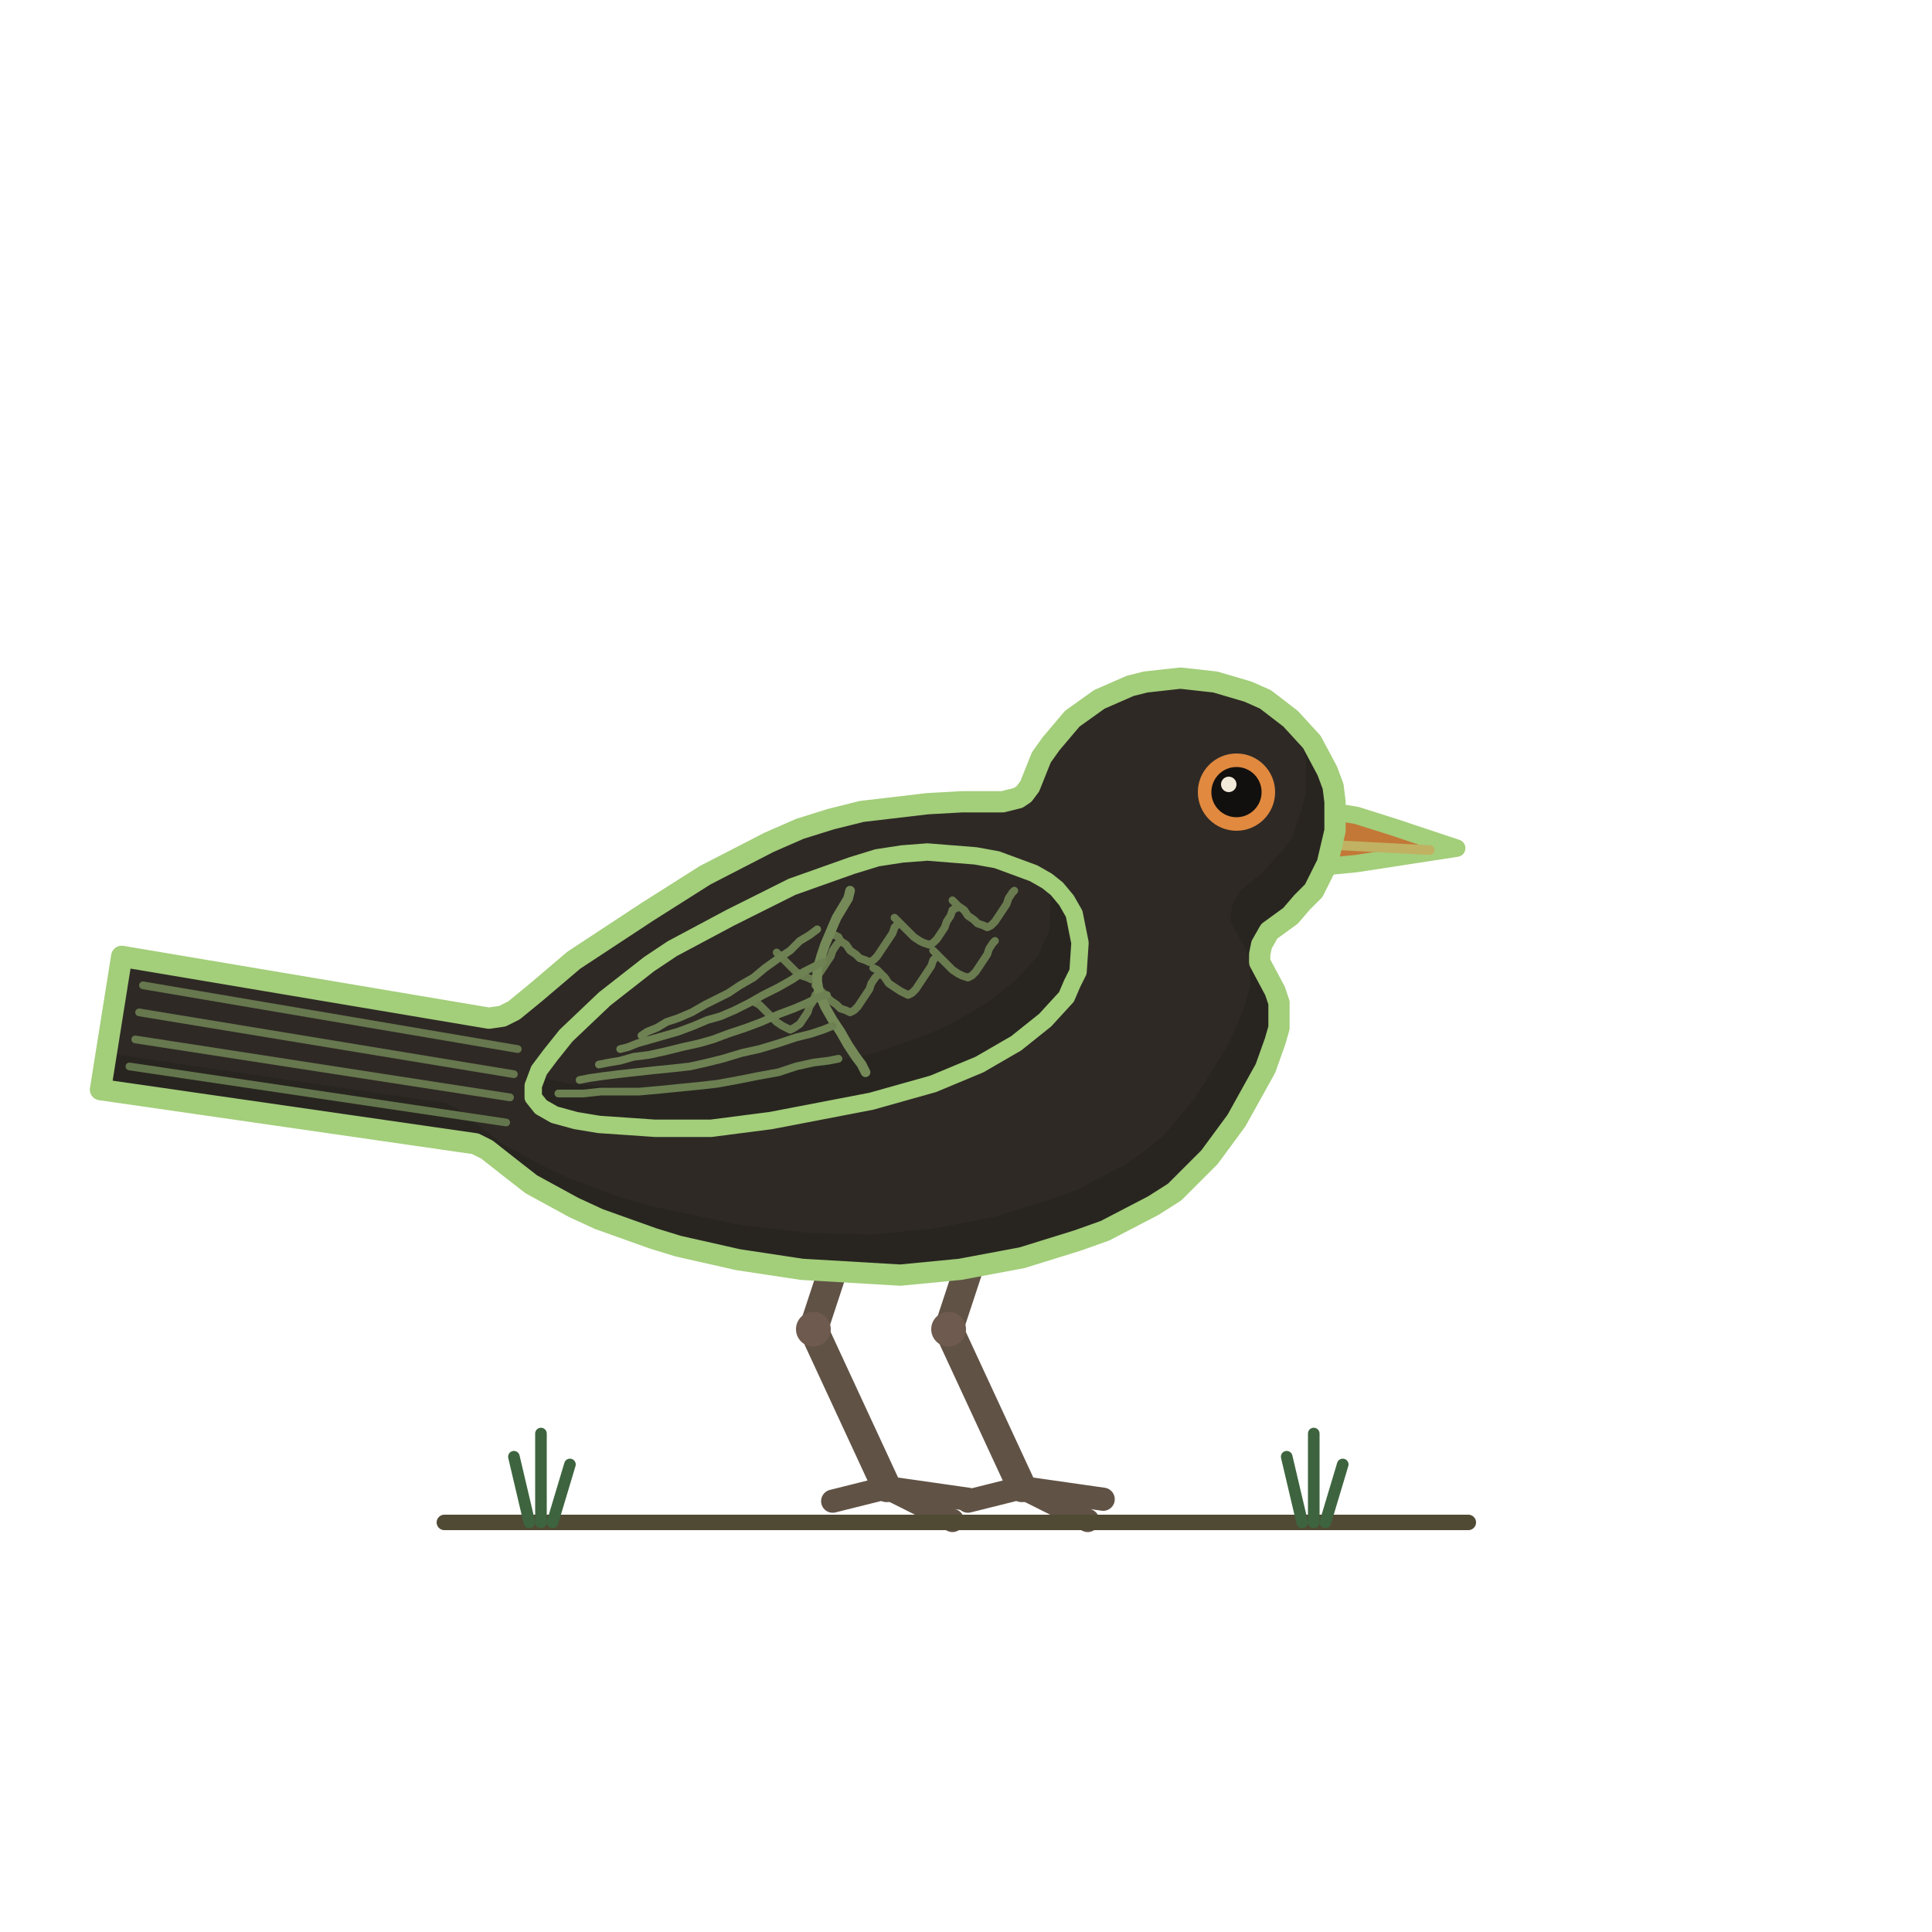
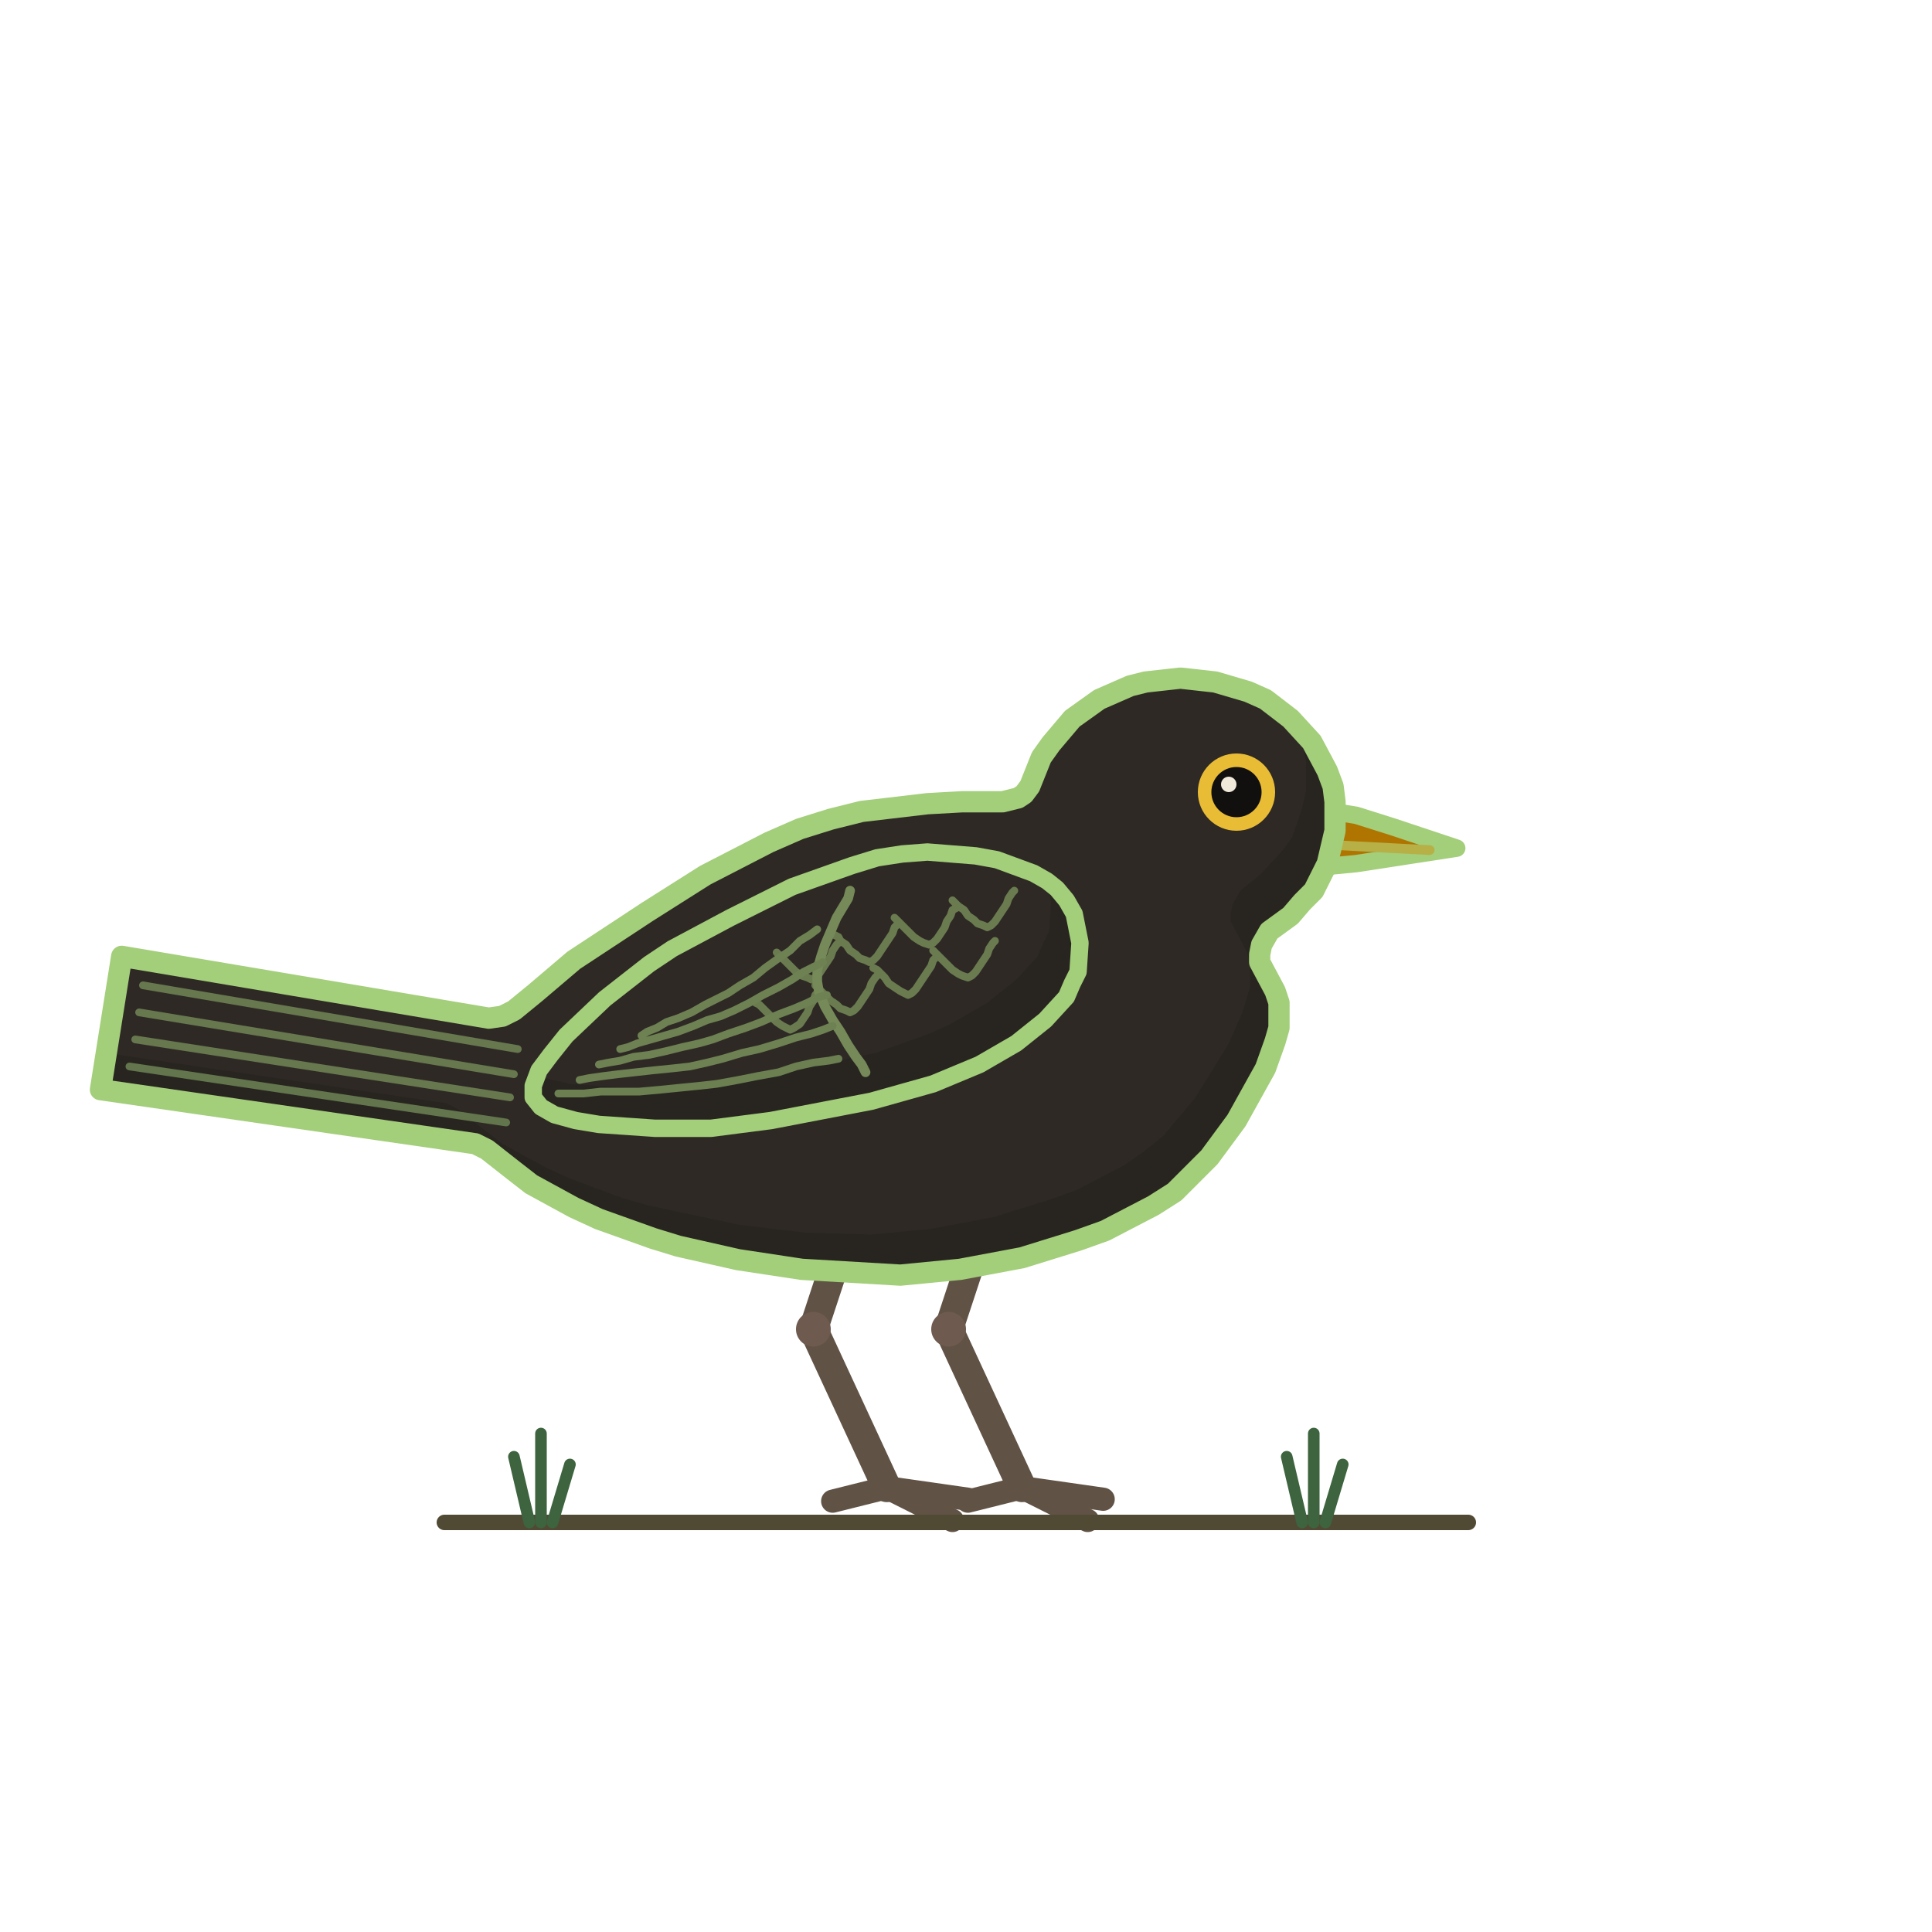
<svg xmlns="http://www.w3.org/2000/svg" width="100" height="100" viewBox="0 0 100 100">
  <g stroke-linecap="round" stroke-linejoin="round">
    <path d="M45,60 L42.1,68.8 L45.9,77" fill="none" stroke="#605245" stroke-width="1.5" />
    <circle cx="42.1" cy="68.8" r="0.9" fill="#6E5A4E" />
    <path d="M45.9,77 L50.1,77.6" fill="none" stroke="#605245" stroke-width="1.2" />
    <path d="M45.9,77 L49.3,78.7" fill="none" stroke="#605245" stroke-width="1.2" />
    <path d="M45.9,77 L43.1,77.7" fill="none" stroke="#605245" stroke-width="1.2" />
    <path d="M52,60 L49.1,68.8 L52.9,77" fill="none" stroke="#605245" stroke-width="1.5" />
    <circle cx="49.1" cy="68.8" r="0.9" fill="#6E5A4E" />
    <path d="M52.9,77 L57.1,77.6" fill="none" stroke="#605245" stroke-width="1.2" />
    <path d="M52.9,77 L56.3,78.7" fill="none" stroke="#605245" stroke-width="1.2" />
    <path d="M52.9,77 L50.1,77.7" fill="none" stroke="#605245" stroke-width="1.2" />
-     <path d="M65,41.5 L68.3,41.9 L70.2,42.2 L72.1,42.8 L75.4,43.9 L70.2,44.7 L65,45.2 Z" fill="#E0893F" stroke="none" />
+     <path d="M65,41.5 L68.3,41.9 L70.2,42.2 L72.1,42.8 L75.4,43.9 L70.2,44.7 L65,45.2 Z" fill="#C98500" stroke="none" />
    <path d="M65,45.2 L65,42.9 L70.5,42.3 L75.4,43.9 L70.2,44.7 Z" fill="#020A06" fill-opacity="0.13" stroke="none" />
    <path d="M65,41.5 L68.3,41.9 L70.2,42.2 L72.1,42.8 L75.4,43.9 L70.2,44.7 L65,45.2 Z" fill="none" stroke="#A3CE7A" stroke-width="0.9" />
-     <path d="M66.4,43.6 L74,44" fill="none" stroke="#C0B262" stroke-width="0.5" />
+     <path d="M66.4,43.6 L74,44" fill="none" stroke="#B6B046" stroke-width="0.5" />
    <path d="M5.2,56.4 L6.3,49.5 L25.3,52.7 L26,52.6 L26.6,52.3 L27.7,51.4 L29.7,49.7 L33.5,47.2 L36.5,45.3 L39.8,43.6 L41.4,42.9 L43,42.4 L44.6,42 L48,41.6 L49.8,41.5 L51.9,41.5 L52.7,41.3 L53,41.1 L53.3,40.7 L53.9,39.2 L54.4,38.5 L55.5,37.2 L56.9,36.2 L58.5,35.5 L59.3,35.3 L61.1,35.1 L62.9,35.3 L64.6,35.8 L65.5,36.2 L66.8,37.2 L67.9,38.4 L68.7,39.9 L69,40.7 L69.1,41.5 L69.1,43 L68.7,44.7 L68,46.1 L67.4,46.7 L66.8,47.4 L65.7,48.2 L65.3,48.9 L65.2,49.4 L65.2,49.8 L66,51.3 L66.2,51.9 L66.2,53.2 L66,53.9 L65.5,55.3 L64,58 L62.6,59.9 L61.7,60.8 L60.8,61.7 L59.7,62.4 L57.2,63.7 L55.8,64.2 L52.9,65.1 L49.7,65.7 L46.6,66 L43.2,65.8 L41.5,65.7 L38.2,65.2 L35.1,64.5 L33.8,64.1 L31,63.1 L29.7,62.5 L27.5,61.3 L26.6,60.6 L25.2,59.5 L24.6,59.2 Z" fill="#2E2925" stroke="none" />
    <path d="M30,60.2 L25.2,59.5 L24.5,59.2 L5.2,56.4 L6.3,49.5 L25.3,52.7 L26.1,52.6 L31.1,53.5 L31.2,53.7 L30.2,60 Z" fill="#2E2925" stroke="none" />
    <path d="M68.5,45.2 L68,46.1 L66.8,47.3 L65.6,48.4 L65.2,49.1 L65.2,49.8 L66,51.3 L66.2,51.9 L66.2,52.6 L65,53 L63.6,53.1 L62.1,53 L60.8,52.6 L59.6,52 L58.6,51.3 L57.8,50.4 L57.5,49.9 L57.3,49.3 L57.2,48.3 L57.3,47.2 L57.5,46.7 L57.8,46.2 L58.6,45.3 L59.6,44.5 L60.2,44.2 L60.8,44 L62.1,43.6 L62.8,43.5 L64.3,43.5 L65,43.6 L66.3,44 L67.6,44.5 Z" fill="#2E2925" stroke="none" />
    <path d="M65.8,54.4 L64.6,57 L63.3,58.9 L62.6,59.9 L60.8,61.7 L59.7,62.4 L57.2,63.7 L54.4,64.7 L51.3,65.4 L48.1,65.9 L44.9,65.9 L41.5,65.7 L38.2,65.2 L35.1,64.5 L32.4,63.6 L29.8,62.5 L27.5,61.3 L27.8,60.3 L28.4,59.3 L29.2,58.3 L30.3,57.3 L31.7,56.4 L33.2,55.5 L35,54.7 L36.9,54 L38.9,53.4 L41.1,52.8 L43.4,52.4 L45.8,52.1 L50.5,51.7 L55.2,51.9 L57.5,52.1 L59.6,52.4 L61.6,52.9 L63.4,53.4 Z" fill="#2E2925" stroke="none" />
    <path d="M5.3,56.4 L5.5,54.5 L23.1,57.1 L23.7,57.4 L25.1,58.5 L26,59.2 L28.2,60.4 L29.5,61 L32.2,62 L33.6,62.4 L38.3,63.4 L41.7,63.8 L45.1,63.9 L48.2,63.6 L51.4,63 L54.3,62.1 L55.7,61.6 L58.2,60.3 L59.2,59.6 L60.2,58.8 L61.8,56.9 L62.5,55.8 L63.6,54 L64.3,52.4 L64.7,51.1 L64.7,49.8 L64.5,49.2 L63.7,47.7 L63.7,47.3 L63.8,46.8 L64.2,46.1 L65.3,45.2 L66.4,44 L66.9,43.3 L67.4,41.8 L67.6,40.9 L67.6,39.4 L67.4,38.5 L67,37.4 L67.9,38.4 L68.3,39.1 L69,40.7 L69.1,41.5 L69.1,43 L68.7,44.7 L68,46.1 L67.4,46.7 L66.8,47.4 L65.7,48.2 L65.3,48.9 L65.2,49.4 L65.2,49.8 L66,51.3 L66.2,51.9 L66.2,53.2 L66,53.9 L65.5,55.3 L64,58 L62.6,59.9 L61.7,60.8 L60.8,61.7 L59.7,62.4 L57.2,63.7 L55.8,64.2 L52.9,65.1 L49.7,65.7 L46.6,66 L43.2,65.8 L41.5,65.7 L38.2,65.2 L35.1,64.5 L33.8,64.1 L31,63.1 L29.7,62.5 L27.5,61.3 L26.6,60.6 L25.2,59.5 L24.6,59.2 Z" fill="#020A06" fill-opacity="0.13" stroke="none" />
    <path d="M5.2,56.4 L6.3,49.5 L25.3,52.7 L26,52.6 L26.6,52.3 L27.7,51.4 L29.7,49.7 L33.5,47.2 L36.5,45.3 L39.8,43.6 L41.4,42.9 L43,42.4 L44.6,42 L48,41.6 L49.8,41.5 L51.9,41.5 L52.7,41.3 L53,41.1 L53.3,40.7 L53.9,39.2 L54.4,38.5 L55.5,37.2 L56.9,36.2 L58.5,35.5 L59.3,35.3 L61.1,35.1 L62.9,35.3 L64.6,35.8 L65.5,36.2 L66.8,37.2 L67.9,38.4 L68.7,39.9 L69,40.7 L69.1,41.5 L69.1,43 L68.7,44.7 L68,46.1 L67.4,46.7 L66.8,47.4 L65.7,48.2 L65.3,48.9 L65.2,49.4 L65.2,49.8 L66,51.3 L66.2,51.9 L66.2,53.2 L66,53.9 L65.5,55.3 L64,58 L62.6,59.9 L61.7,60.8 L60.8,61.7 L59.7,62.4 L57.2,63.7 L55.8,64.2 L52.9,65.1 L49.7,65.7 L46.6,66 L43.2,65.8 L41.5,65.7 L38.2,65.2 L35.1,64.5 L33.8,64.1 L31,63.1 L29.7,62.5 L27.5,61.3 L26.6,60.6 L25.2,59.5 L24.6,59.2 Z" fill="none" stroke="#A3CE7A" stroke-width="1.1" />
    <path d="M26.2,58.1 L6.7,55.2" fill="none" stroke="#63754C" stroke-width="0.4" />
    <path d="M26.4,56.8 L7,53.8" fill="none" stroke="#67774E" stroke-width="0.4" />
    <path d="M26.6,55.6 L7.2,52.4" fill="none" stroke="#67774E" stroke-width="0.4" />
    <path d="M26.8,54.3 L7.4,51" fill="none" stroke="#67774E" stroke-width="0.4" />
    <path d="M53.5,45.2 L54.2,45.6 L54.7,46 L55.2,46.6 L55.6,47.3 L55.9,48.8 L55.8,50.3 L55.5,50.9 L55.2,51.6 L54.1,52.8 L52.6,54 L50.7,55.1 L48.3,56.1 L45.1,57 L39.9,58 L36.8,58.4 L33.9,58.4 L31,58.2 L29.8,58 L28.7,57.7 L28,57.3 L27.6,56.8 L27.6,56.2 L27.9,55.4 L28.5,54.6 L29.3,53.6 L31.3,51.7 L33.6,49.9 L34.8,49.1 L37.8,47.5 L41,45.9 L44.1,44.8 L45.4,44.4 L46.7,44.2 L48,44.1 L50.5,44.3 L51.6,44.5 Z" fill="#2E2925" stroke="none" />
    <path d="M27.6,56.2 L27.8,55.7 L29.5,56.1 L32.4,56.3 L35.3,56.3 L36.8,56.1 L40.1,55.6 L45.3,54.5 L48.1,53.5 L49.2,53 L51.1,51.9 L52.6,50.7 L53.7,49.5 L54,48.8 L54.3,48.2 L54.4,46.7 L54.2,45.6 L54.7,46 L55.2,46.6 L55.6,47.3 L55.8,48 L55.9,49.5 L55.8,50.3 L55.5,50.9 L55.2,51.6 L54.1,52.8 L52.6,54 L50.7,55.1 L49.6,55.6 L46.8,56.6 L43.4,57.4 L39.9,58 L36.8,58.4 L33.9,58.4 L31,58.2 L29.8,58 L28.7,57.7 L28,57.3 L27.6,56.8 Z" fill="#020A06" fill-opacity="0.13" stroke="none" />
    <path d="M53.5,45.2 L54.2,45.6 L54.7,46 L55.2,46.6 L55.6,47.3 L55.9,48.8 L55.8,50.3 L55.5,50.9 L55.2,51.6 L54.1,52.8 L52.6,54 L50.7,55.1 L48.3,56.1 L45.1,57 L39.9,58 L36.8,58.4 L33.9,58.4 L31,58.2 L29.8,58 L28.7,57.7 L28,57.3 L27.6,56.8 L27.6,56.2 L27.9,55.4 L28.5,54.6 L29.3,53.6 L31.3,51.7 L33.6,49.9 L34.8,49.1 L37.8,47.5 L41,45.9 L44.1,44.8 L45.4,44.4 L46.7,44.2 L48,44.1 L50.5,44.3 L51.6,44.5 Z" fill="none" stroke="#A3CE7A" stroke-width="0.9" />
    <path d="M52.5,46.1 L52.4,46.2 L52.2,46.5 L52.1,46.8 L51.9,47.1 L51.7,47.4 L51.5,47.7 L51.3,47.9 L51.1,48 L50.9,47.9 L50.6,47.8 L50.4,47.6 L50.1,47.4 L49.9,47.1 L49.6,46.9 L49.4,46.7 L49.3,46.6" fill="none" stroke="#6A7B50" stroke-width="0.4" />
    <path d="M49.5,47 L49.3,47.1 L49.2,47.4 L49,47.7 L48.9,48 L48.7,48.3 L48.5,48.6 L48.3,48.8 L48.1,48.9 L47.8,48.8 L47.6,48.7 L47.3,48.5 L47.1,48.3 L46.8,48 L46.6,47.8 L46.4,47.6 L46.3,47.5" fill="none" stroke="#6A7B50" stroke-width="0.4" />
    <path d="M46.4,47.9 L46.3,48 L46.2,48.3 L46,48.6 L45.8,48.9 L45.6,49.2 L45.4,49.5 L45.2,49.7 L45,49.8 L44.8,49.7 L44.5,49.6 L44.3,49.4 L44,49.2 L43.8,48.9 L43.5,48.7 L43.4,48.5 L43.2,48.4" fill="none" stroke="#6A7B50" stroke-width="0.4" />
    <path d="M43.4,48.8 L43.3,48.9 L43.1,49.2 L43,49.5 L42.8,49.8 L42.6,50.1 L42.4,50.4 L42.2,50.6 L42,50.7 L41.8,50.6 L41.5,50.5 L41.2,50.3 L41,50.1 L40.7,49.8 L40.5,49.6 L40.3,49.4 L40.2,49.3" fill="none" stroke="#6A7B50" stroke-width="0.4" />
    <path d="M51.5,48.7 L51.4,48.8 L51.2,49.1 L51.1,49.4 L50.9,49.7 L50.7,50 L50.5,50.3 L50.3,50.5 L50.1,50.6 L49.8,50.5 L49.6,50.4 L49.3,50.2 L49.1,50 L48.8,49.7 L48.6,49.5 L48.4,49.3 L48.3,49.2" fill="none" stroke="#6A7B50" stroke-width="0.4" />
    <path d="M48.4,49.6 L48.3,49.7 L48.2,50 L48,50.3 L47.8,50.6 L47.6,50.9 L47.4,51.2 L47.2,51.4 L47,51.5 L46.8,51.4 L46.6,51.3 L46.3,51.1 L46,50.9 L45.8,50.6 L45.6,50.4 L45.4,50.2 L45.2,50.1" fill="none" stroke="#6A7B50" stroke-width="0.4" />
    <path d="M45.4,50.5 L45.3,50.6 L45.1,50.9 L45,51.2 L44.8,51.5 L44.6,51.8 L44.4,52.1 L44.2,52.3 L44,52.4 L43.8,52.3 L43.5,52.2 L43.3,52 L43,51.8 L42.7,51.5 L42.5,51.3 L42.3,51.1 L42.2,51" fill="none" stroke="#6A7B50" stroke-width="0.4" />
    <path d="M42.3,51.4 L42.2,51.5 L42.1,51.8 L41.9,52.1 L41.8,52.4 L41.6,52.7 L41.4,53 L41.1,53.2 L40.9,53.3 L40.7,53.2 L40.5,53.1 L40.2,52.9 L40,52.7 L39.7,52.4 L39.5,52.2 L39.3,52 L39.1,51.9" fill="none" stroke="#6A7B50" stroke-width="0.4" />
    <path d="M44,46.1 L43.9,46.5 L43.6,47 L43.3,47.5 L43,48.2 L42.7,48.9 L42.5,49.5 L42.3,50.2 L42.3,50.8 L42.4,51.4 L42.7,52.1 L43.1,52.8 L43.5,53.4 L43.9,54.1 L44.3,54.7 L44.6,55.1 L44.8,55.5" fill="none" stroke="#758A58" stroke-width="0.5" />
    <path d="M43.4,54.8 L42.9,54.9 L42.1,55 L41.2,55.2 L40.3,55.5 L39.2,55.7 L38.2,55.9 L37.1,56.1 L36.2,56.2 L35.2,56.3 L34.2,56.4 L33.1,56.5 L32.1,56.5 L31.1,56.5 L30.2,56.6 L29.5,56.6 L28.9,56.6" fill="none" stroke="#6B7F51" stroke-width="0.4" />
    <path d="M43.1,53.1 L42.6,53.3 L42,53.5 L41.2,53.7 L40.3,54 L39.3,54.3 L38.4,54.5 L37.4,54.8 L36.6,55 L35.7,55.2 L34.8,55.3 L33.8,55.4 L32.9,55.5 L32,55.6 L31.2,55.7 L30.5,55.8 L30,55.9" fill="none" stroke="#6E8153" stroke-width="0.4" />
    <path d="M42.8,51.5 L42.4,51.6 L41.8,51.9 L41.1,52.2 L40.3,52.5 L39.4,52.9 L38.6,53.2 L37.7,53.5 L36.9,53.8 L36.2,54 L35.3,54.2 L34.5,54.4 L33.6,54.6 L32.8,54.7 L32.1,54.9 L31.5,55 L31,55.1" fill="none" stroke="#6E8153" stroke-width="0.4" />
    <path d="M42.6,49.8 L42.2,50 L41.6,50.3 L41,50.7 L40.3,51.1 L39.5,51.5 L38.8,51.9 L38,52.3 L37.3,52.6 L36.6,52.8 L35.9,53.1 L35.1,53.4 L34.4,53.6 L33.7,53.8 L33,54 L32.5,54.2 L32.1,54.3" fill="none" stroke="#6E8153" stroke-width="0.4" />
    <path d="M42.3,48.1 L41.9,48.4 L41.4,48.7 L40.9,49.2 L40.3,49.6 L39.6,50.1 L39,50.6 L38.3,51 L37.7,51.4 L37.1,51.7 L36.5,52 L35.8,52.4 L35.1,52.7 L34.5,52.9 L34,53.2 L33.5,53.4 L33.2,53.6" fill="none" stroke="#6E8153" stroke-width="0.4" />
-     <circle cx="64" cy="41" r="2" fill="#E0893F" />
+     <circle cx="64" cy="41" r="2" fill="#E9BC36" />
    <circle cx="64" cy="41" r="1.3" fill="#12100E" />
    <circle cx="63.6" cy="40.6" r="0.4" fill="#F1EADB" />
    <path d="M23,78.8 L76,78.8" fill="none" stroke="#504A34" stroke-width="0.8" />
    <path d="M27.4,78.8 L26.6,75.4" fill="none" stroke="#3D643E" stroke-width="0.6" />
    <path d="M28,78.8 L28,74.2" fill="none" stroke="#3D643E" stroke-width="0.6" />
    <path d="M28.6,78.8 L29.5,75.8" fill="none" stroke="#3D643E" stroke-width="0.6" />
    <path d="M67.4,78.8 L66.6,75.4" fill="none" stroke="#3D643E" stroke-width="0.6" />
    <path d="M68,78.8 L68,74.2" fill="none" stroke="#3D643E" stroke-width="0.6" />
    <path d="M68.6,78.8 L69.5,75.8" fill="none" stroke="#3D643E" stroke-width="0.6" />
  </g>
</svg>
